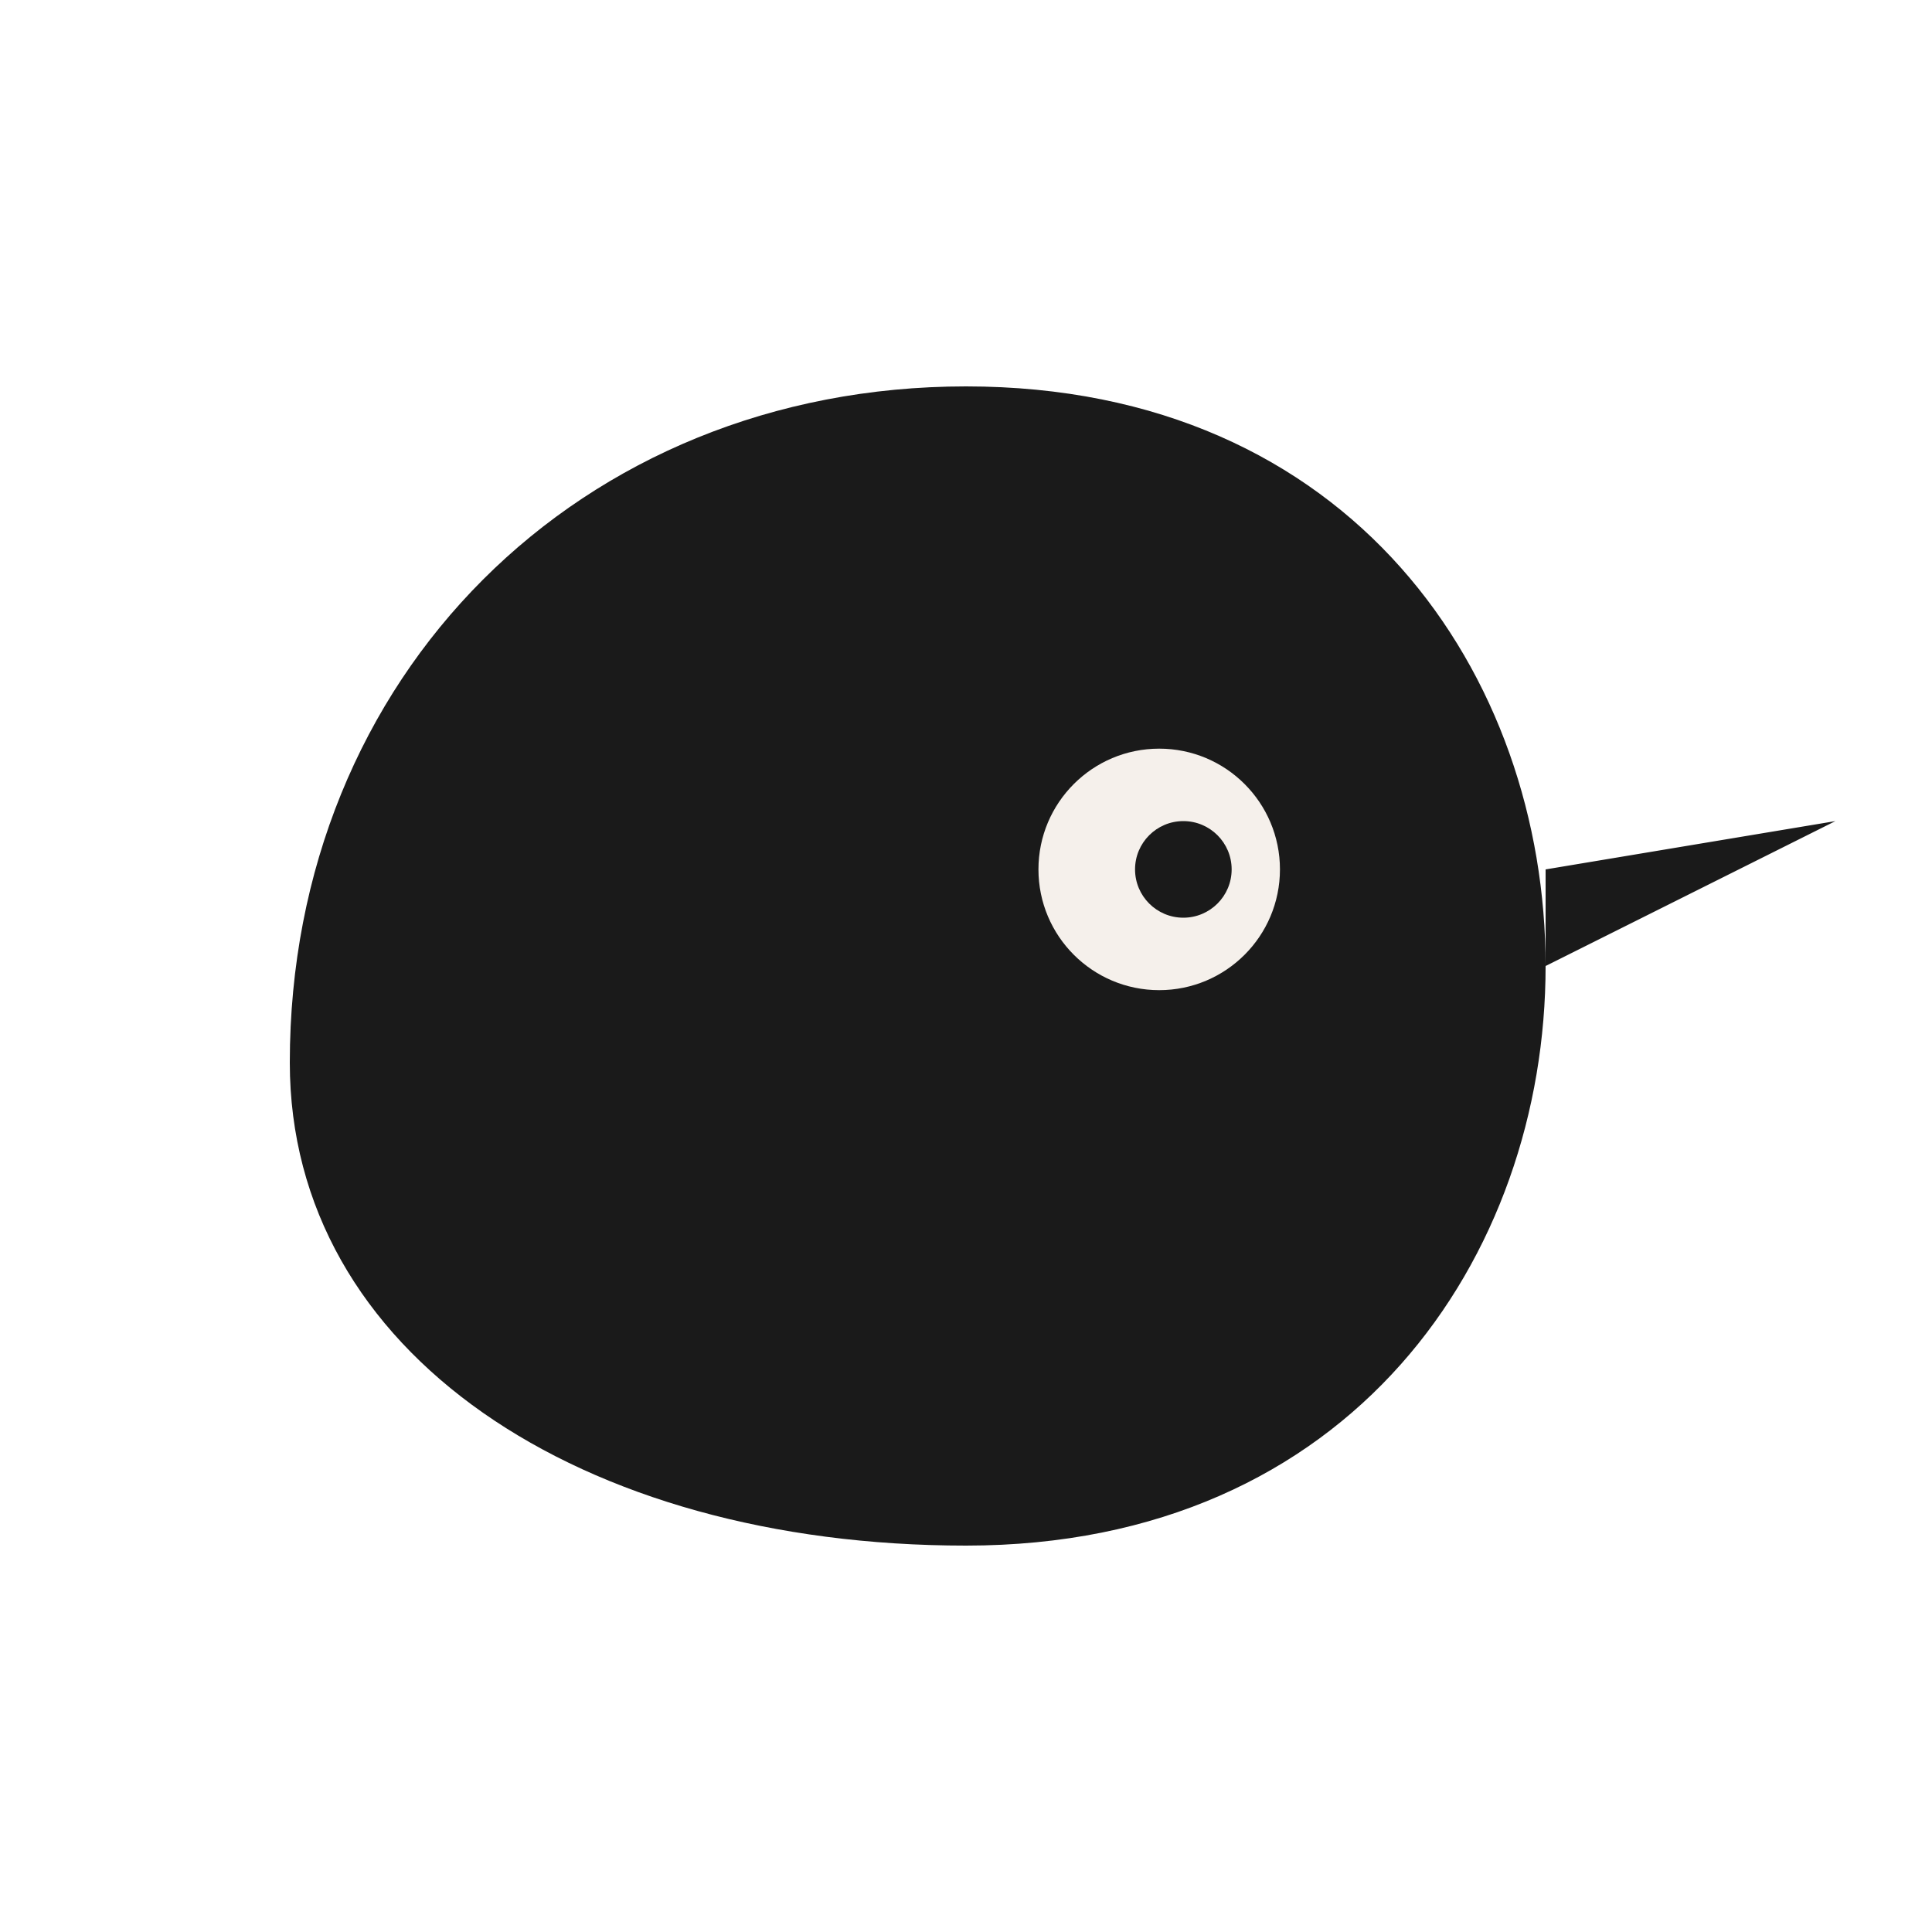
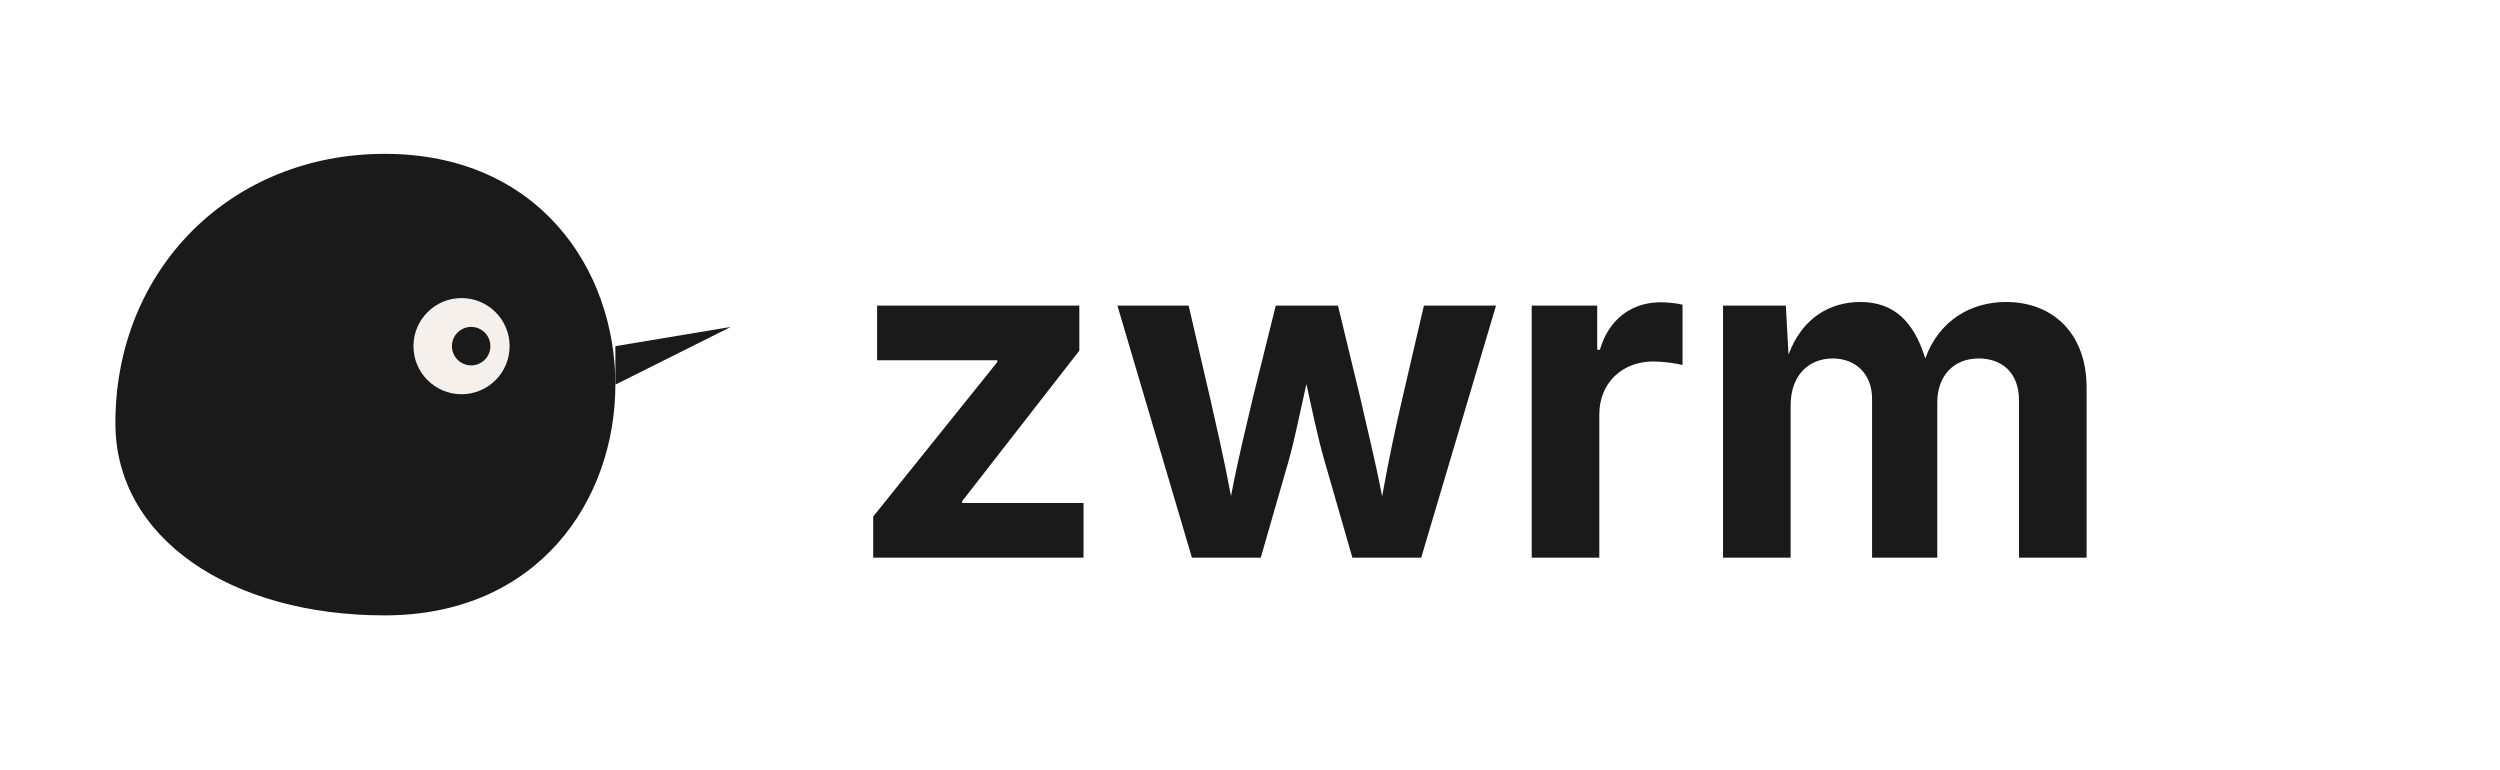
- <svg xmlns="http://www.w3.org/2000/svg" viewBox="0 0 40 40" width="40" height="40" fill="none">
+ <svg xmlns="http://www.w3.org/2000/svg" viewBox="0 0 130 40" width="130" height="40" fill="none">
  <path d="M6 22C6 14 12 8 20 8C28 8 32 14 32 20C32 26 28 32 20 32C12 32 6 28 6 22Z" fill="#1a1a1a" />
  <path d="M32 18L38 17L32 20Z" fill="#1a1a1a" />
  <circle cx="24" cy="18" r="2.5" fill="#f5f0eb" />
  <circle cx="24.5" cy="18" r="1" fill="#1a1a1a" />
+   <text x="44" y="29" font-family="system-ui, -apple-system, sans-serif" font-size="24" font-weight="700" fill="#1a1a1a">zwrm</text>
</svg>
